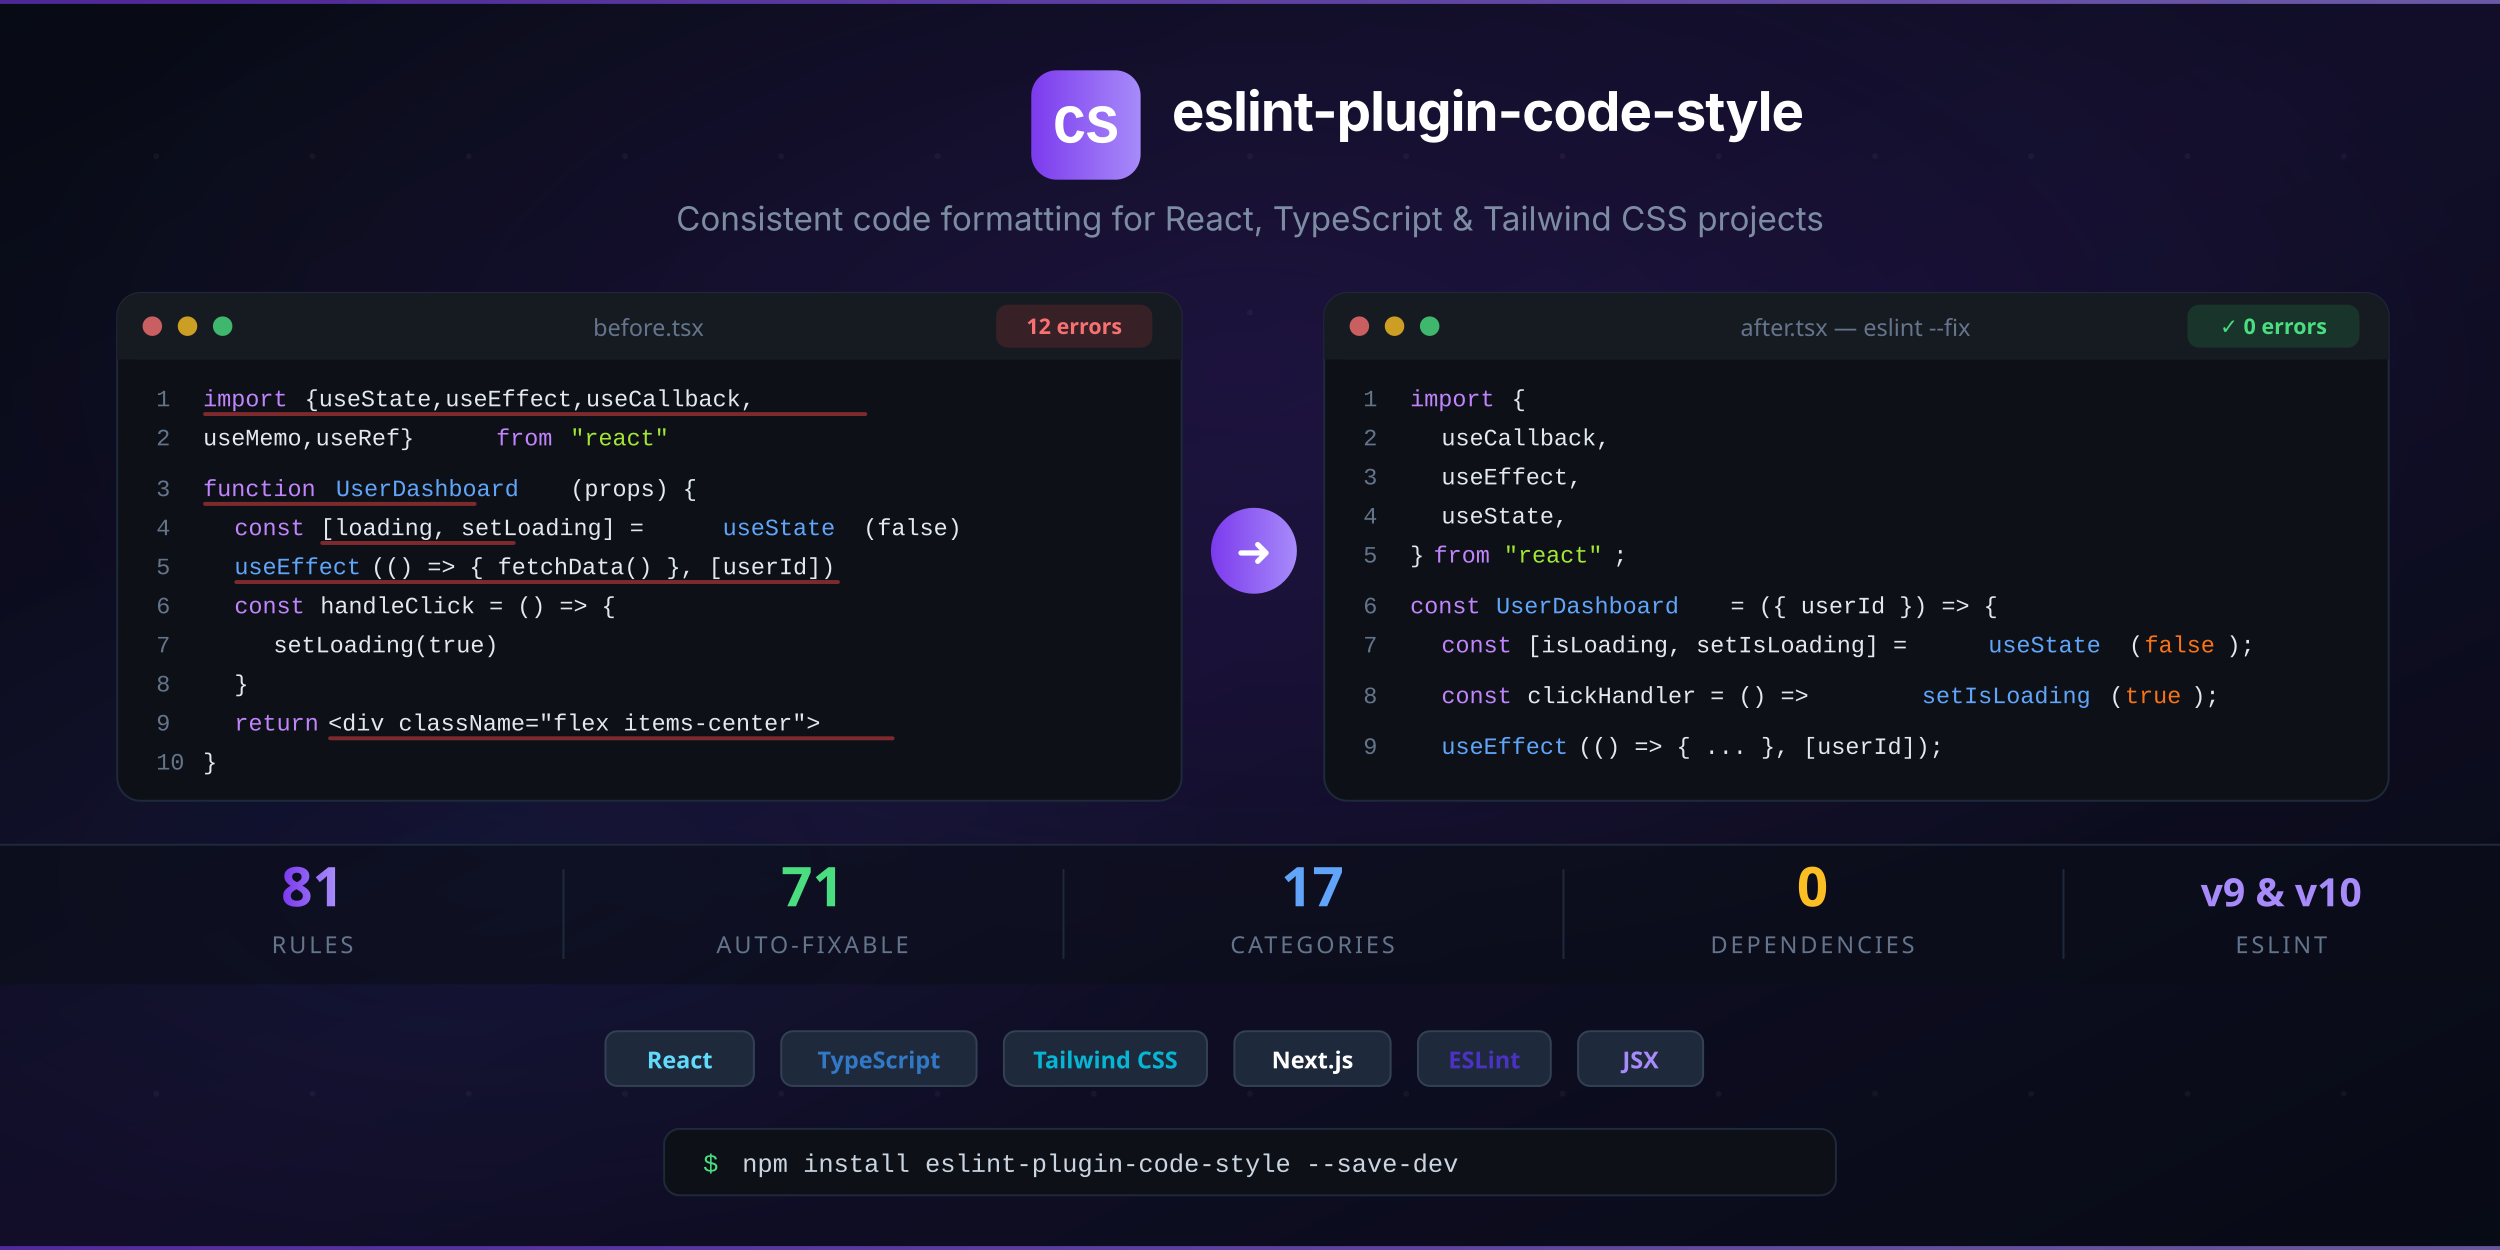
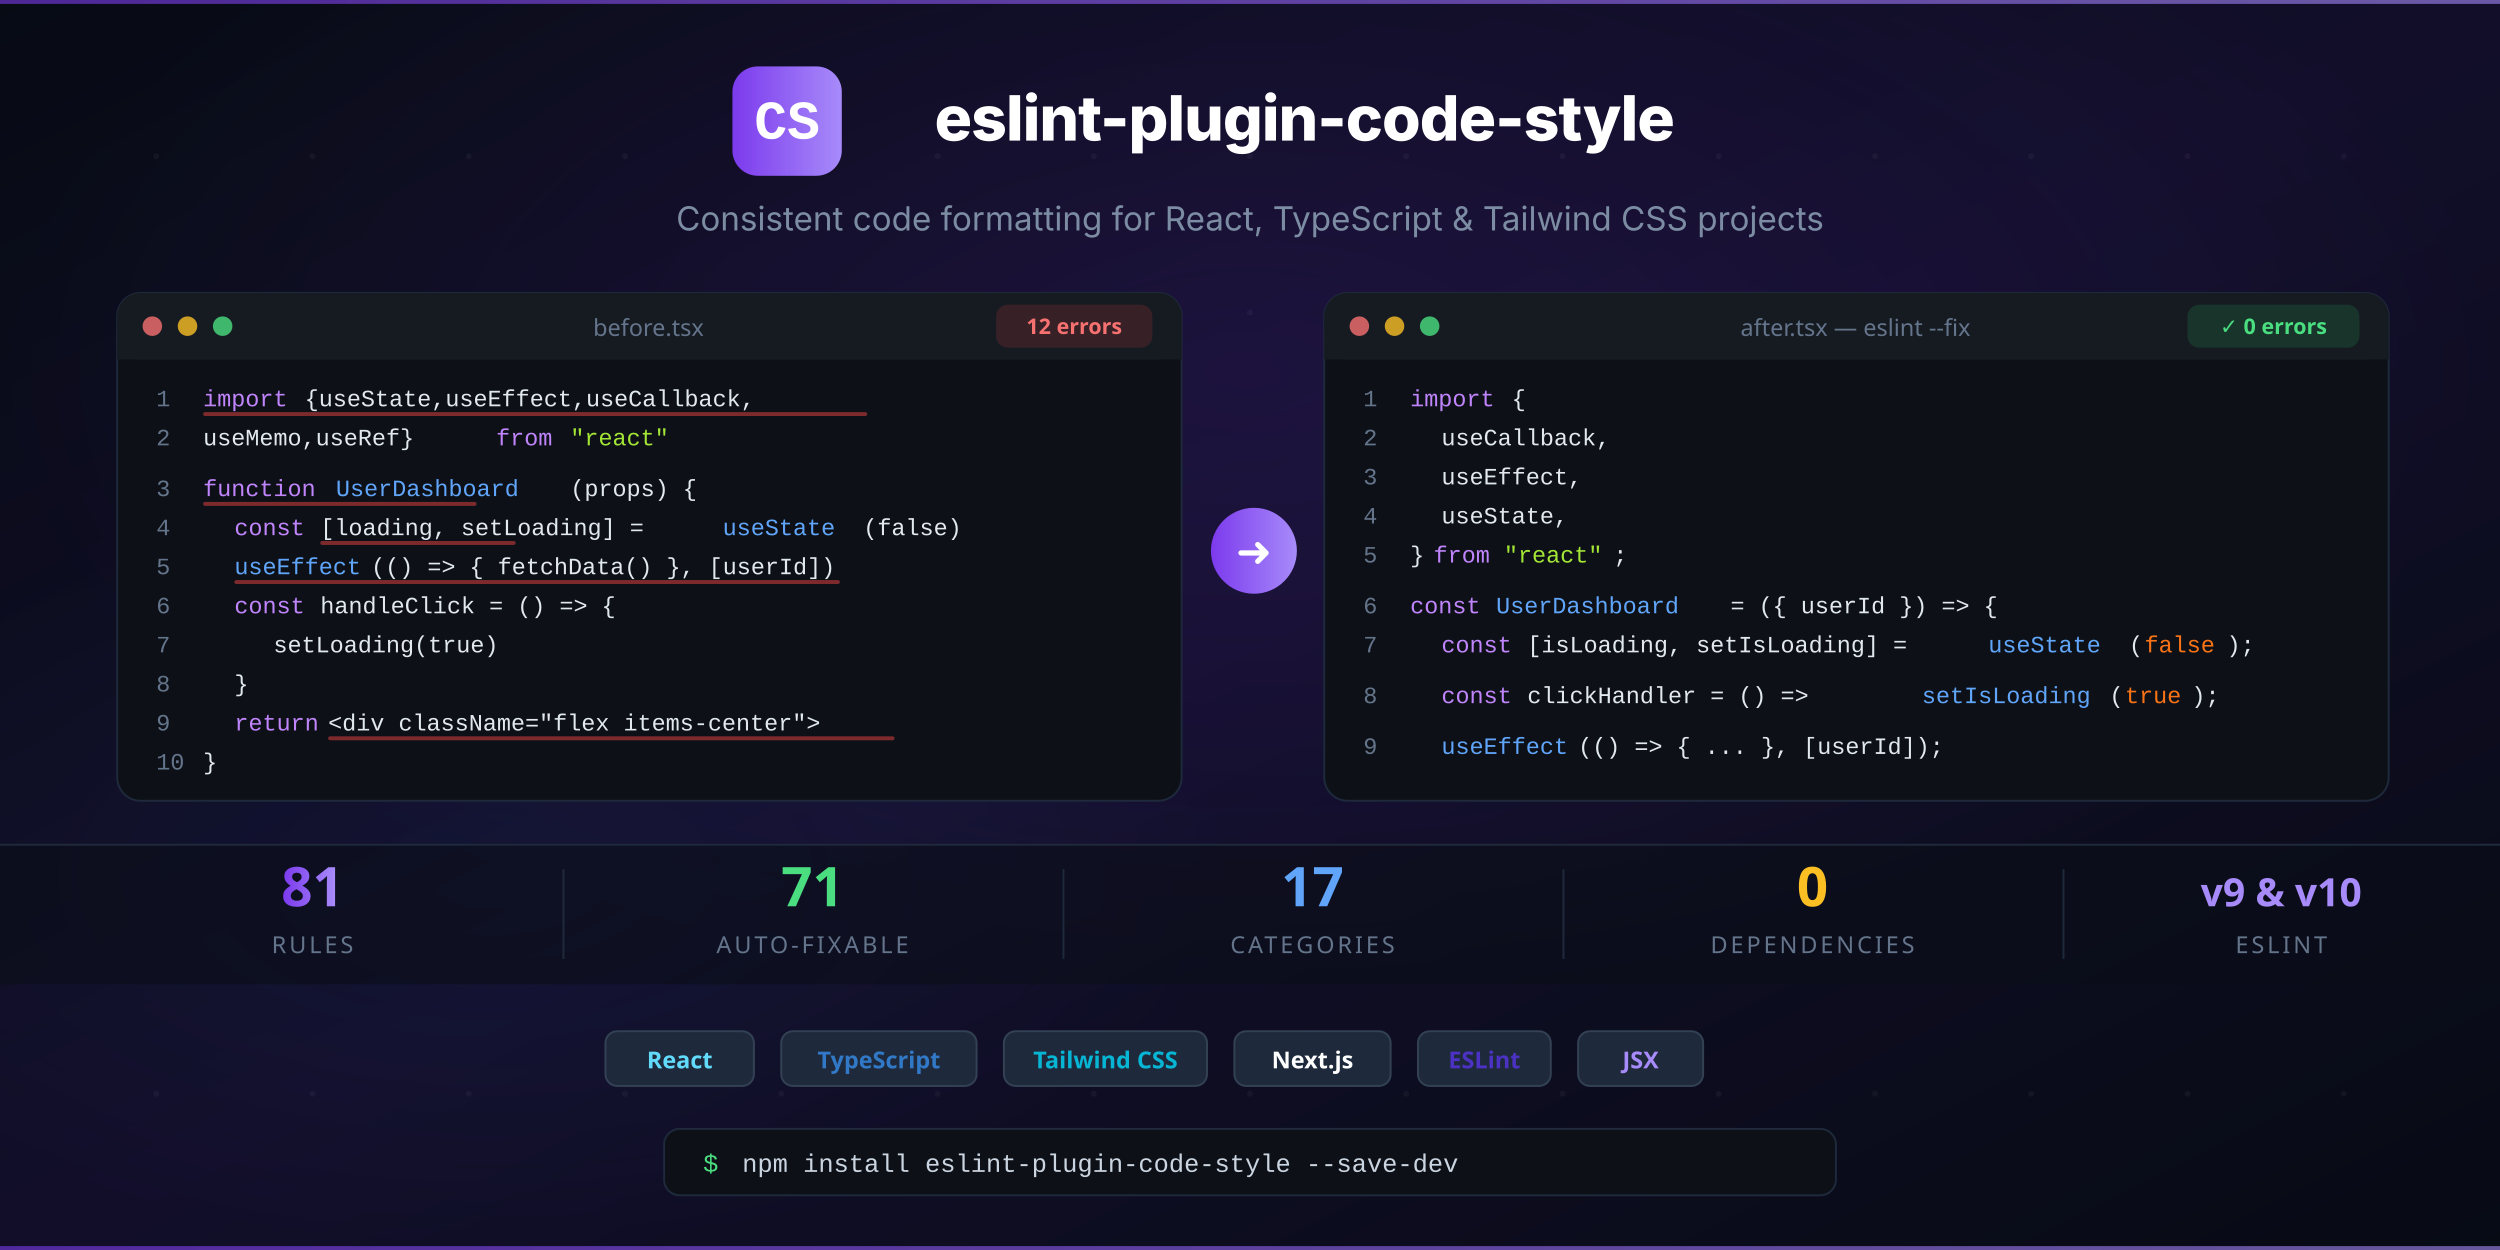
<svg xmlns="http://www.w3.org/2000/svg" viewBox="0 0 1280 640" fill="none">
  <defs>
    <linearGradient id="bg" x1="0%" y1="0%" x2="100%" y2="100%">
      <stop offset="0%" stop-color="#070b14" />
      <stop offset="50%" stop-color="#120e2a" />
      <stop offset="100%" stop-color="#070b14" />
    </linearGradient>
    <linearGradient id="accent" x1="0%" y1="0%" x2="100%" y2="0%">
      <stop offset="0%" stop-color="#7c3aed" />
      <stop offset="100%" stop-color="#a78bfa" />
    </linearGradient>
    <linearGradient id="green" x1="0%" y1="0%" x2="100%" y2="0%">
      <stop offset="0%" stop-color="#22c55e" />
      <stop offset="100%" stop-color="#4ade80" />
    </linearGradient>
    <linearGradient id="red" x1="0%" y1="0%" x2="100%" y2="0%">
      <stop offset="0%" stop-color="#ef4444" />
      <stop offset="100%" stop-color="#f87171" />
    </linearGradient>
    <radialGradient id="glow1" cx="50%" cy="30%" r="50%">
      <stop offset="0%" stop-color="#7c3aed" stop-opacity="0.12" />
      <stop offset="100%" stop-color="#7c3aed" stop-opacity="0" />
    </radialGradient>
    <radialGradient id="glow2" cx="20%" cy="70%" r="30%">
      <stop offset="0%" stop-color="#3b82f6" stop-opacity="0.06" />
      <stop offset="100%" stop-color="#3b82f6" stop-opacity="0" />
    </radialGradient>
  </defs>
  <rect width="1280" height="640" fill="url(#bg)" />
  <rect width="1280" height="640" fill="url(#glow1)" />
  <rect width="1280" height="640" fill="url(#glow2)" />
  <g opacity="0.04" fill="white">
    <circle cx="80" cy="80" r="1.5" />
    <circle cx="160" cy="80" r="1.5" />
    <circle cx="240" cy="80" r="1.5" />
    <circle cx="320" cy="80" r="1.5" />
    <circle cx="400" cy="80" r="1.5" />
    <circle cx="480" cy="80" r="1.5" />
    <circle cx="560" cy="80" r="1.5" />
    <circle cx="640" cy="80" r="1.5" />
    <circle cx="720" cy="80" r="1.5" />
    <circle cx="800" cy="80" r="1.5" />
    <circle cx="880" cy="80" r="1.5" />
    <circle cx="960" cy="80" r="1.5" />
    <circle cx="1040" cy="80" r="1.5" />
    <circle cx="1120" cy="80" r="1.5" />
    <circle cx="1200" cy="80" r="1.5" />
    <circle cx="80" cy="160" r="1.5" />
    <circle cx="160" cy="160" r="1.5" />
    <circle cx="240" cy="160" r="1.5" />
    <circle cx="320" cy="160" r="1.5" />
    <circle cx="400" cy="160" r="1.5" />
    <circle cx="480" cy="160" r="1.5" />
    <circle cx="560" cy="160" r="1.5" />
    <circle cx="640" cy="160" r="1.5" />
    <circle cx="720" cy="160" r="1.5" />
    <circle cx="800" cy="160" r="1.5" />
    <circle cx="880" cy="160" r="1.5" />
    <circle cx="960" cy="160" r="1.5" />
    <circle cx="1040" cy="160" r="1.5" />
    <circle cx="1120" cy="160" r="1.5" />
    <circle cx="1200" cy="160" r="1.5" />
    <circle cx="80" cy="560" r="1.5" />
    <circle cx="160" cy="560" r="1.5" />
    <circle cx="240" cy="560" r="1.5" />
    <circle cx="320" cy="560" r="1.5" />
    <circle cx="400" cy="560" r="1.5" />
    <circle cx="480" cy="560" r="1.5" />
    <circle cx="560" cy="560" r="1.5" />
    <circle cx="640" cy="560" r="1.5" />
    <circle cx="720" cy="560" r="1.5" />
    <circle cx="800" cy="560" r="1.5" />
    <circle cx="880" cy="560" r="1.5" />
    <circle cx="960" cy="560" r="1.5" />
    <circle cx="1040" cy="560" r="1.5" />
    <circle cx="1120" cy="560" r="1.5" />
    <circle cx="1200" cy="560" r="1.5" />
  </g>
  <rect y="0" width="1280" height="2" fill="url(#accent)" opacity="0.6" />
-   <rect x="528" y="36" width="56" height="56" rx="13" fill="url(#accent)" />
-   <text x="556" y="73" text-anchor="middle" font-family="'Courier New', monospace" font-size="28" font-weight="700" fill="white">CS</text>
-   <text x="600" y="67" font-family="system-ui, -apple-system, sans-serif" font-size="28" font-weight="700" fill="white" letter-spacing="-0.5">eslint-plugin-code-style</text>
+   <rect x="375" y="34" width="56" height="56" rx="13" fill="url(#accent)" />
+   <text x="403" y="71" text-anchor="middle" font-family="'Courier New', monospace" font-size="28" font-weight="700" fill="white">CS</text>
+   <text x="668" y="72" text-anchor="middle" font-family="system-ui, -apple-system, sans-serif" font-size="32" font-weight="800" fill="white" letter-spacing="-0.5">eslint-plugin-code-style</text>
  <text x="640" y="118" text-anchor="middle" font-family="system-ui, -apple-system, sans-serif" font-size="17" fill="#7c8ca3">Consistent code formatting for React, TypeScript &amp; Tailwind CSS projects</text>
  <g transform="translate(60, 150)">
    <rect width="545" height="260" rx="12" fill="#0d1117" stroke="#1e293b" stroke-width="1" />
    <rect width="545" height="34" rx="12" fill="#161b22" />
    <rect y="24" width="545" height="10" fill="#161b22" />
    <circle cx="18" cy="17" r="5" fill="#f87171" opacity="0.8" />
    <circle cx="36" cy="17" r="5" fill="#fbbf24" opacity="0.8" />
    <circle cx="54" cy="17" r="5" fill="#4ade80" opacity="0.8" />
    <text x="272" y="22" text-anchor="middle" font-family="system-ui, sans-serif" font-size="12" fill="#64748b">before.tsx</text>
    <rect x="450" y="6" width="80" height="22" rx="6" fill="#ef4444" opacity="0.15" />
    <text x="490" y="21" text-anchor="middle" font-family="system-ui, sans-serif" font-size="11" font-weight="600" fill="#f87171">12 errors</text>
    <text x="20" y="58" font-family="'Courier New', monospace" font-size="12" fill="#64748b">1</text>
    <text x="44" y="58" font-family="'Courier New', monospace" font-size="12" fill="#c084fc">import</text>
    <text x="96" y="58" font-family="'Courier New', monospace" font-size="12" fill="#e2e8f0">{useState,useEffect,useCallback,</text>
    <text x="20" y="78" font-family="'Courier New', monospace" font-size="12" fill="#64748b">2</text>
    <text x="44" y="78" font-family="'Courier New', monospace" font-size="12" fill="#e2e8f0">useMemo,useRef}</text>
    <text x="194" y="78" font-family="'Courier New', monospace" font-size="12" fill="#c084fc">from</text>
    <text x="232" y="78" font-family="'Courier New', monospace" font-size="12" fill="#a3e635">"react"</text>
    <text x="20" y="104" font-family="'Courier New', monospace" font-size="12" fill="#64748b">3</text>
    <text x="44" y="104" font-family="'Courier New', monospace" font-size="12" fill="#c084fc">function</text>
    <text x="112" y="104" font-family="'Courier New', monospace" font-size="12" fill="#60a5fa">UserDashboard</text>
    <text x="232" y="104" font-family="'Courier New', monospace" font-size="12" fill="#e2e8f0">(props) {</text>
    <text x="20" y="124" font-family="'Courier New', monospace" font-size="12" fill="#64748b">4</text>
    <text x="60" y="124" font-family="'Courier New', monospace" font-size="12" fill="#c084fc">const</text>
    <text x="104" y="124" font-family="'Courier New', monospace" font-size="12" fill="#e2e8f0">[loading, setLoading] =</text>
    <text x="310" y="124" font-family="'Courier New', monospace" font-size="12" fill="#60a5fa">useState</text>
    <text x="382" y="124" font-family="'Courier New', monospace" font-size="12" fill="#e2e8f0">(false)</text>
    <text x="20" y="144" font-family="'Courier New', monospace" font-size="12" fill="#64748b">5</text>
    <text x="60" y="144" font-family="'Courier New', monospace" font-size="12" fill="#60a5fa">useEffect</text>
    <text x="130" y="144" font-family="'Courier New', monospace" font-size="12" fill="#e2e8f0">(() =&gt; { fetchData() }, [userId])</text>
    <text x="20" y="164" font-family="'Courier New', monospace" font-size="12" fill="#64748b">6</text>
    <text x="60" y="164" font-family="'Courier New', monospace" font-size="12" fill="#c084fc">const</text>
    <text x="104" y="164" font-family="'Courier New', monospace" font-size="12" fill="#e2e8f0">handleClick = () =&gt; {</text>
    <text x="20" y="184" font-family="'Courier New', monospace" font-size="12" fill="#64748b">7</text>
    <text x="80" y="184" font-family="'Courier New', monospace" font-size="12" fill="#e2e8f0">setLoading(true)</text>
    <text x="20" y="204" font-family="'Courier New', monospace" font-size="12" fill="#64748b">8</text>
    <text x="60" y="204" font-family="'Courier New', monospace" font-size="12" fill="#e2e8f0">}</text>
    <text x="20" y="224" font-family="'Courier New', monospace" font-size="12" fill="#64748b">9</text>
    <text x="60" y="224" font-family="'Courier New', monospace" font-size="12" fill="#c084fc">return</text>
    <text x="108" y="224" font-family="'Courier New', monospace" font-size="12" fill="#e2e8f0">&lt;div className="flex  items-center"&gt;</text>
    <text x="20" y="244" font-family="'Courier New', monospace" font-size="12" fill="#64748b">10</text>
    <text x="44" y="244" font-family="'Courier New', monospace" font-size="12" fill="#e2e8f0">}</text>
    <rect x="44" y="61" width="340" height="2" rx="1" fill="#ef4444" opacity="0.5" />
    <rect x="44" y="107" width="140" height="2" rx="1" fill="#ef4444" opacity="0.5" />
    <rect x="104" y="127" width="100" height="2" rx="1" fill="#ef4444" opacity="0.5" />
    <rect x="60" y="147" width="310" height="2" rx="1" fill="#ef4444" opacity="0.5" />
    <rect x="108" y="227" width="290" height="2" rx="1" fill="#ef4444" opacity="0.5" />
  </g>
  <g transform="translate(620, 260)">
    <rect x="0" y="0" width="44" height="44" rx="22" fill="url(#accent)" />
    <text x="22" y="30" text-anchor="middle" font-family="system-ui, sans-serif" font-size="22" fill="white">➜</text>
  </g>
  <g transform="translate(678, 150)">
    <rect width="545" height="260" rx="12" fill="#0d1117" stroke="#1e293b" stroke-width="1" />
    <rect width="545" height="34" rx="12" fill="#161b22" />
    <rect y="24" width="545" height="10" fill="#161b22" />
    <circle cx="18" cy="17" r="5" fill="#f87171" opacity="0.8" />
    <circle cx="36" cy="17" r="5" fill="#fbbf24" opacity="0.8" />
    <circle cx="54" cy="17" r="5" fill="#4ade80" opacity="0.8" />
    <text x="272" y="22" text-anchor="middle" font-family="system-ui, sans-serif" font-size="12" fill="#64748b">after.tsx — eslint --fix</text>
    <rect x="442" y="6" width="88" height="22" rx="6" fill="#22c55e" opacity="0.15" />
    <text x="486" y="21" text-anchor="middle" font-family="system-ui, sans-serif" font-size="11" font-weight="600" fill="#4ade80">✓ 0 errors</text>
    <text x="20" y="58" font-family="'Courier New', monospace" font-size="12" fill="#64748b">1</text>
    <text x="44" y="58" font-family="'Courier New', monospace" font-size="12" fill="#c084fc">import</text>
    <text x="96" y="58" font-family="'Courier New', monospace" font-size="12" fill="#e2e8f0">{</text>
    <text x="20" y="78" font-family="'Courier New', monospace" font-size="12" fill="#64748b">2</text>
    <text x="60" y="78" font-family="'Courier New', monospace" font-size="12" fill="#e2e8f0">useCallback,</text>
    <text x="20" y="98" font-family="'Courier New', monospace" font-size="12" fill="#64748b">3</text>
    <text x="60" y="98" font-family="'Courier New', monospace" font-size="12" fill="#e2e8f0">useEffect,</text>
    <text x="20" y="118" font-family="'Courier New', monospace" font-size="12" fill="#64748b">4</text>
    <text x="60" y="118" font-family="'Courier New', monospace" font-size="12" fill="#e2e8f0">useState,</text>
    <text x="20" y="138" font-family="'Courier New', monospace" font-size="12" fill="#64748b">5</text>
    <text x="44" y="138" font-family="'Courier New', monospace" font-size="12" fill="#e2e8f0">}</text>
    <text x="56" y="138" font-family="'Courier New', monospace" font-size="12" fill="#c084fc">from</text>
    <text x="92" y="138" font-family="'Courier New', monospace" font-size="12" fill="#a3e635">"react"</text>
    <text x="148" y="138" font-family="'Courier New', monospace" font-size="12" fill="#e2e8f0">;</text>
    <text x="20" y="164" font-family="'Courier New', monospace" font-size="12" fill="#64748b">6</text>
    <text x="44" y="164" font-family="'Courier New', monospace" font-size="12" fill="#c084fc">const</text>
    <text x="88" y="164" font-family="'Courier New', monospace" font-size="12" fill="#60a5fa">UserDashboard</text>
    <text x="208" y="164" font-family="'Courier New', monospace" font-size="12" fill="#e2e8f0">= ({ userId }) =&gt; {</text>
    <text x="20" y="184" font-family="'Courier New', monospace" font-size="12" fill="#64748b">7</text>
    <text x="60" y="184" font-family="'Courier New', monospace" font-size="12" fill="#c084fc">const</text>
    <text x="104" y="184" font-family="'Courier New', monospace" font-size="12" fill="#e2e8f0">[isLoading, setIsLoading] =</text>
    <text x="340" y="184" font-family="'Courier New', monospace" font-size="12" fill="#60a5fa">useState</text>
    <text x="412" y="184" font-family="'Courier New', monospace" font-size="12" fill="#e2e8f0">(</text>
    <text x="420" y="184" font-family="'Courier New', monospace" font-size="12" fill="#f97316">false</text>
    <text x="462" y="184" font-family="'Courier New', monospace" font-size="12" fill="#e2e8f0">);</text>
    <text x="20" y="210" font-family="'Courier New', monospace" font-size="12" fill="#64748b">8</text>
    <text x="60" y="210" font-family="'Courier New', monospace" font-size="12" fill="#c084fc">const</text>
    <text x="104" y="210" font-family="'Courier New', monospace" font-size="12" fill="#e2e8f0">clickHandler = () =&gt;</text>
    <text x="306" y="210" font-family="'Courier New', monospace" font-size="12" fill="#60a5fa">setIsLoading</text>
    <text x="402" y="210" font-family="'Courier New', monospace" font-size="12" fill="#e2e8f0">(</text>
    <text x="410" y="210" font-family="'Courier New', monospace" font-size="12" fill="#f97316">true</text>
    <text x="444" y="210" font-family="'Courier New', monospace" font-size="12" fill="#e2e8f0">);</text>
    <text x="20" y="236" font-family="'Courier New', monospace" font-size="12" fill="#64748b">9</text>
    <text x="60" y="236" font-family="'Courier New', monospace" font-size="12" fill="#60a5fa">useEffect</text>
    <text x="130" y="236" font-family="'Courier New', monospace" font-size="12" fill="#e2e8f0">(() =&gt; { ... }, [userId]);</text>
  </g>
  <rect x="0" y="432" width="1280" height="72" fill="#0a0e18" opacity="0.6" />
  <rect x="0" y="432" width="1280" height="1" fill="#1e293b" />
  <text x="160" y="464" text-anchor="middle" font-family="system-ui, sans-serif" font-size="28" font-weight="800" fill="url(#accent)">81</text>
  <text x="160" y="488" text-anchor="middle" font-family="system-ui, sans-serif" font-size="12" font-weight="500" fill="#64748b" letter-spacing="1.5">RULES</text>
  <rect x="288" y="445" width="1" height="46" fill="#1e293b" />
  <text x="416" y="464" text-anchor="middle" font-family="system-ui, sans-serif" font-size="28" font-weight="800" fill="#4ade80">71</text>
  <text x="416" y="488" text-anchor="middle" font-family="system-ui, sans-serif" font-size="12" font-weight="500" fill="#64748b" letter-spacing="1.5">AUTO-FIXABLE</text>
  <rect x="544" y="445" width="1" height="46" fill="#1e293b" />
  <text x="672" y="464" text-anchor="middle" font-family="system-ui, sans-serif" font-size="28" font-weight="800" fill="#60a5fa">17</text>
  <text x="672" y="488" text-anchor="middle" font-family="system-ui, sans-serif" font-size="12" font-weight="500" fill="#64748b" letter-spacing="1.5">CATEGORIES</text>
  <rect x="800" y="445" width="1" height="46" fill="#1e293b" />
  <text x="928" y="464" text-anchor="middle" font-family="system-ui, sans-serif" font-size="28" font-weight="800" fill="#fbbf24">0</text>
  <text x="928" y="488" text-anchor="middle" font-family="system-ui, sans-serif" font-size="12" font-weight="500" fill="#64748b" letter-spacing="1.5">DEPENDENCIES</text>
  <rect x="1056" y="445" width="1" height="46" fill="#1e293b" />
  <text x="1168" y="464" text-anchor="middle" font-family="system-ui, sans-serif" font-size="20" font-weight="800" fill="#a78bfa">v9 &amp; v10</text>
  <text x="1168" y="488" text-anchor="middle" font-family="system-ui, sans-serif" font-size="12" font-weight="500" fill="#64748b" letter-spacing="1.5">ESLINT</text>
  <rect x="310" y="528" width="76" height="28" rx="6" fill="#1e293b" stroke="#334155" stroke-width="1" />
  <text x="348" y="547" text-anchor="middle" font-family="system-ui, sans-serif" font-size="12" font-weight="600" fill="#61dafb">React</text>
  <rect x="400" y="528" width="100" height="28" rx="6" fill="#1e293b" stroke="#334155" stroke-width="1" />
  <text x="450" y="547" text-anchor="middle" font-family="system-ui, sans-serif" font-size="12" font-weight="600" fill="#3178c6">TypeScript</text>
  <rect x="514" y="528" width="104" height="28" rx="6" fill="#1e293b" stroke="#334155" stroke-width="1" />
  <text x="566" y="547" text-anchor="middle" font-family="system-ui, sans-serif" font-size="12" font-weight="600" fill="#06b6d4">Tailwind CSS</text>
  <rect x="632" y="528" width="80" height="28" rx="6" fill="#1e293b" stroke="#334155" stroke-width="1" />
  <text x="672" y="547" text-anchor="middle" font-family="system-ui, sans-serif" font-size="12" font-weight="600" fill="white">Next.js</text>
  <rect x="726" y="528" width="68" height="28" rx="6" fill="#1e293b" stroke="#334155" stroke-width="1" />
  <text x="760" y="547" text-anchor="middle" font-family="system-ui, sans-serif" font-size="12" font-weight="600" fill="#4b32c3">ESLint</text>
  <rect x="808" y="528" width="64" height="28" rx="6" fill="#1e293b" stroke="#334155" stroke-width="1" />
  <text x="840" y="547" text-anchor="middle" font-family="system-ui, sans-serif" font-size="12" font-weight="600" fill="#a78bfa">JSX</text>
  <rect x="340" y="578" width="600" height="34" rx="8" fill="#0d1117" stroke="#1e293b" stroke-width="1" />
  <text x="360" y="600" font-family="'Courier New', monospace" font-size="13" fill="#4ade80">$</text>
  <text x="380" y="600" font-family="'Courier New', monospace" font-size="13" fill="#cbd5e1">npm install eslint-plugin-code-style --save-dev</text>
  <rect y="638" width="1280" height="2" fill="url(#accent)" opacity="0.6" />
</svg>
